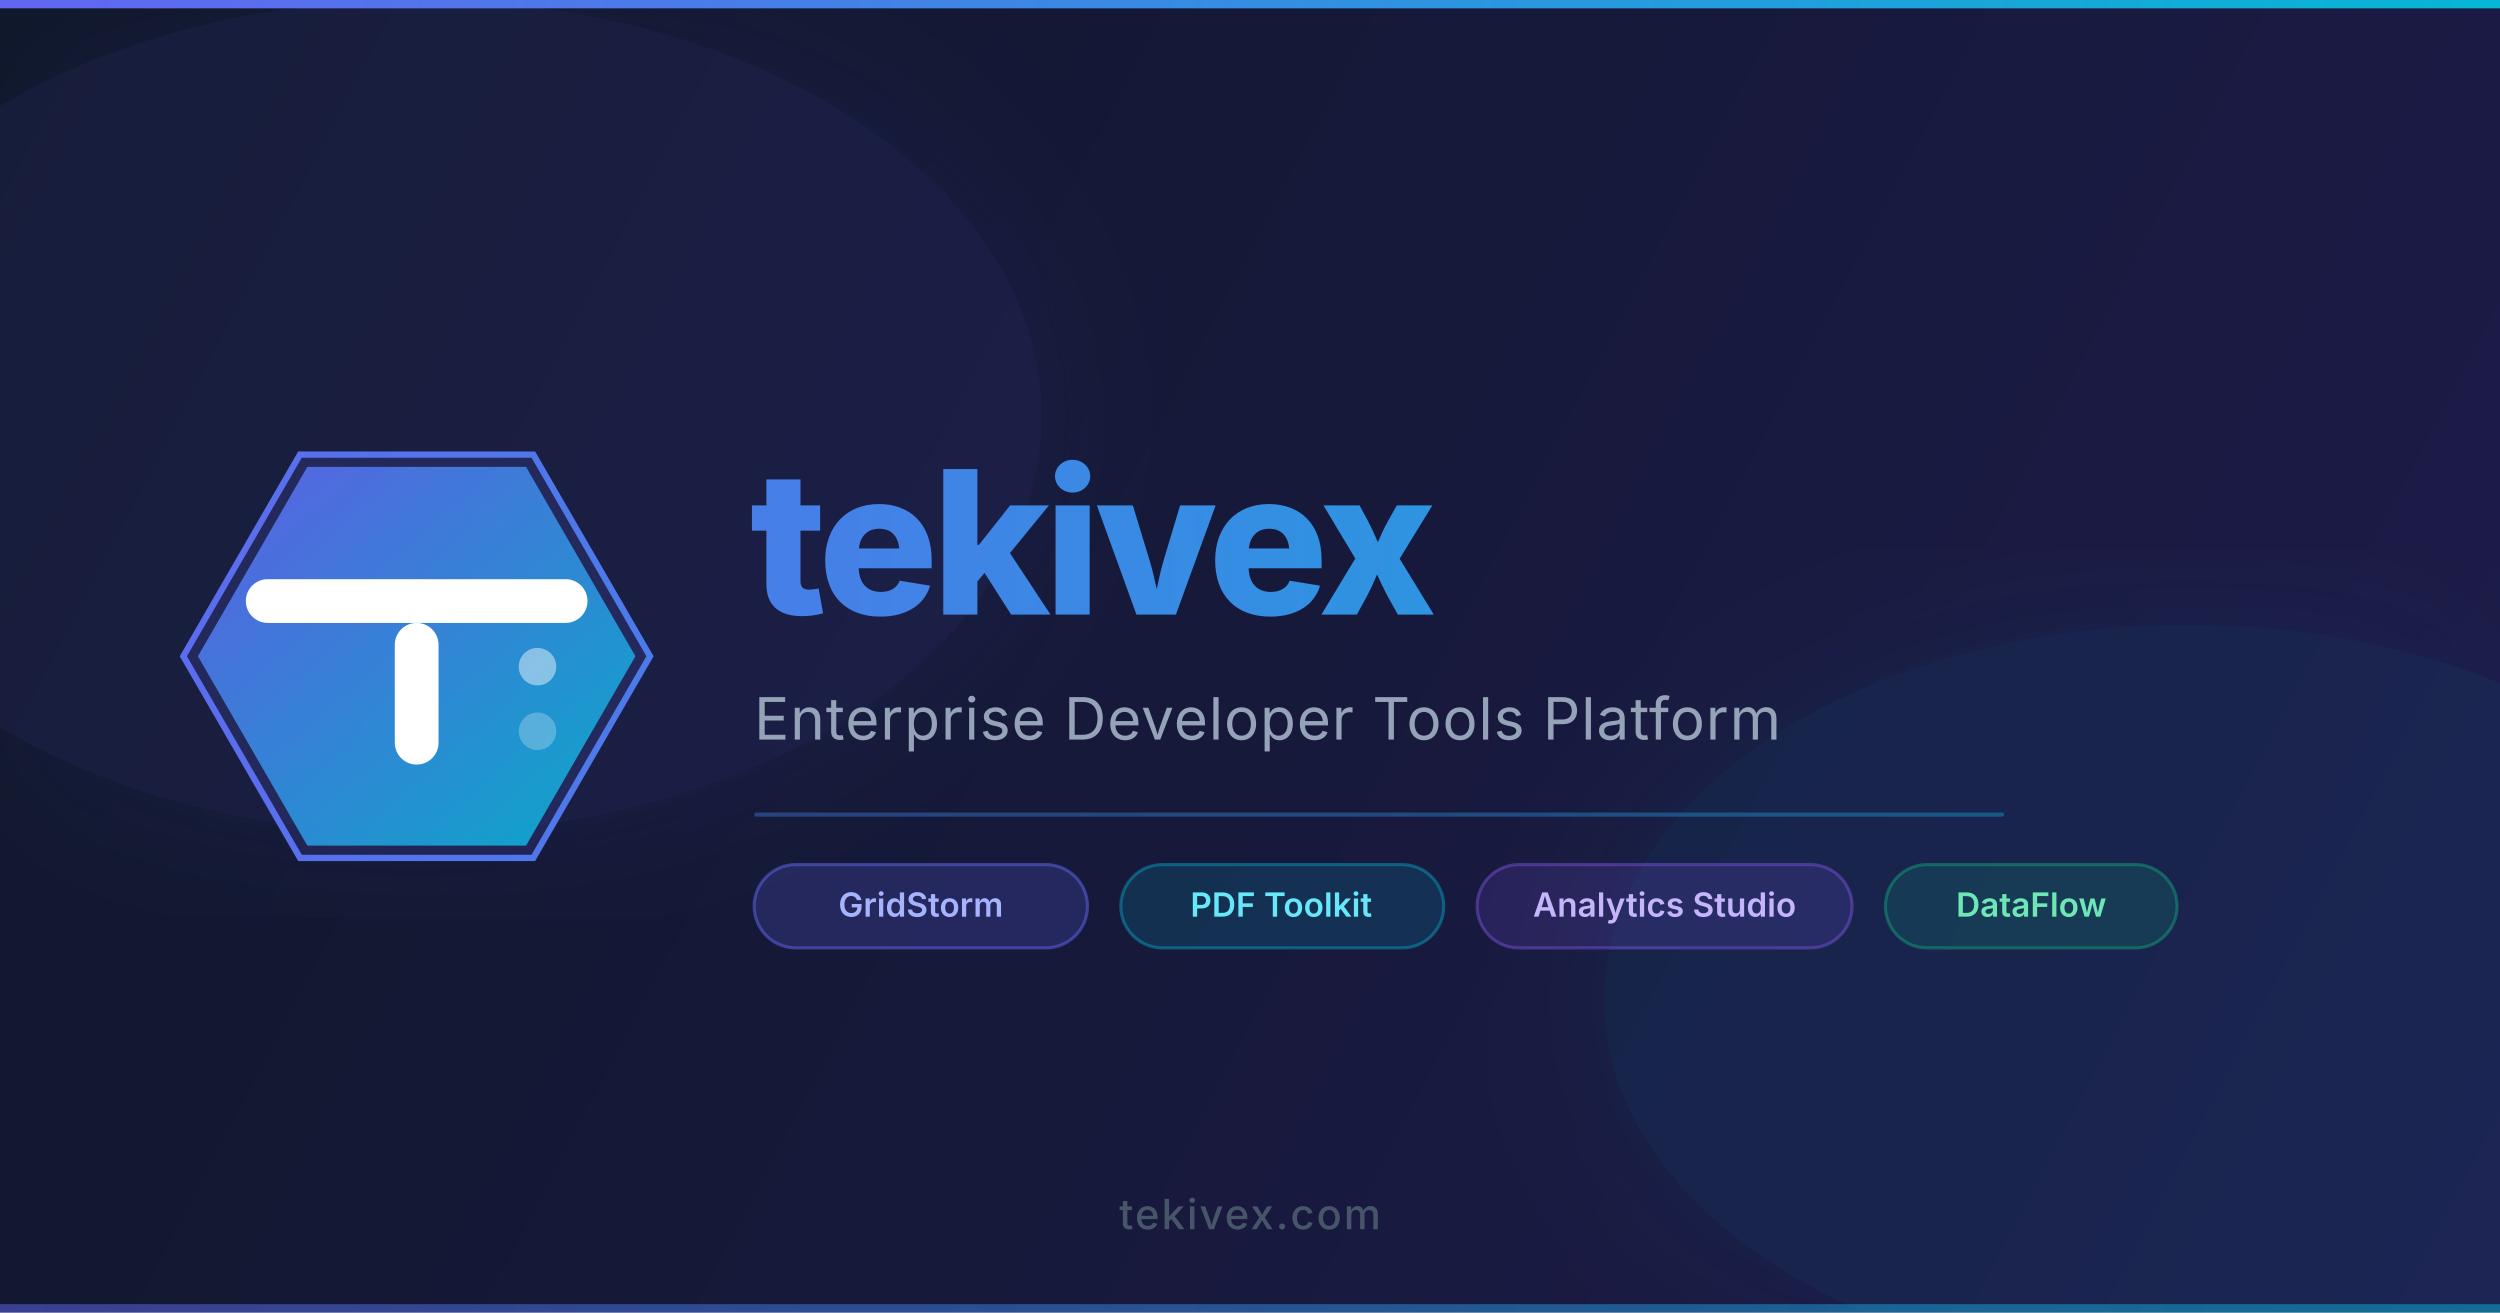
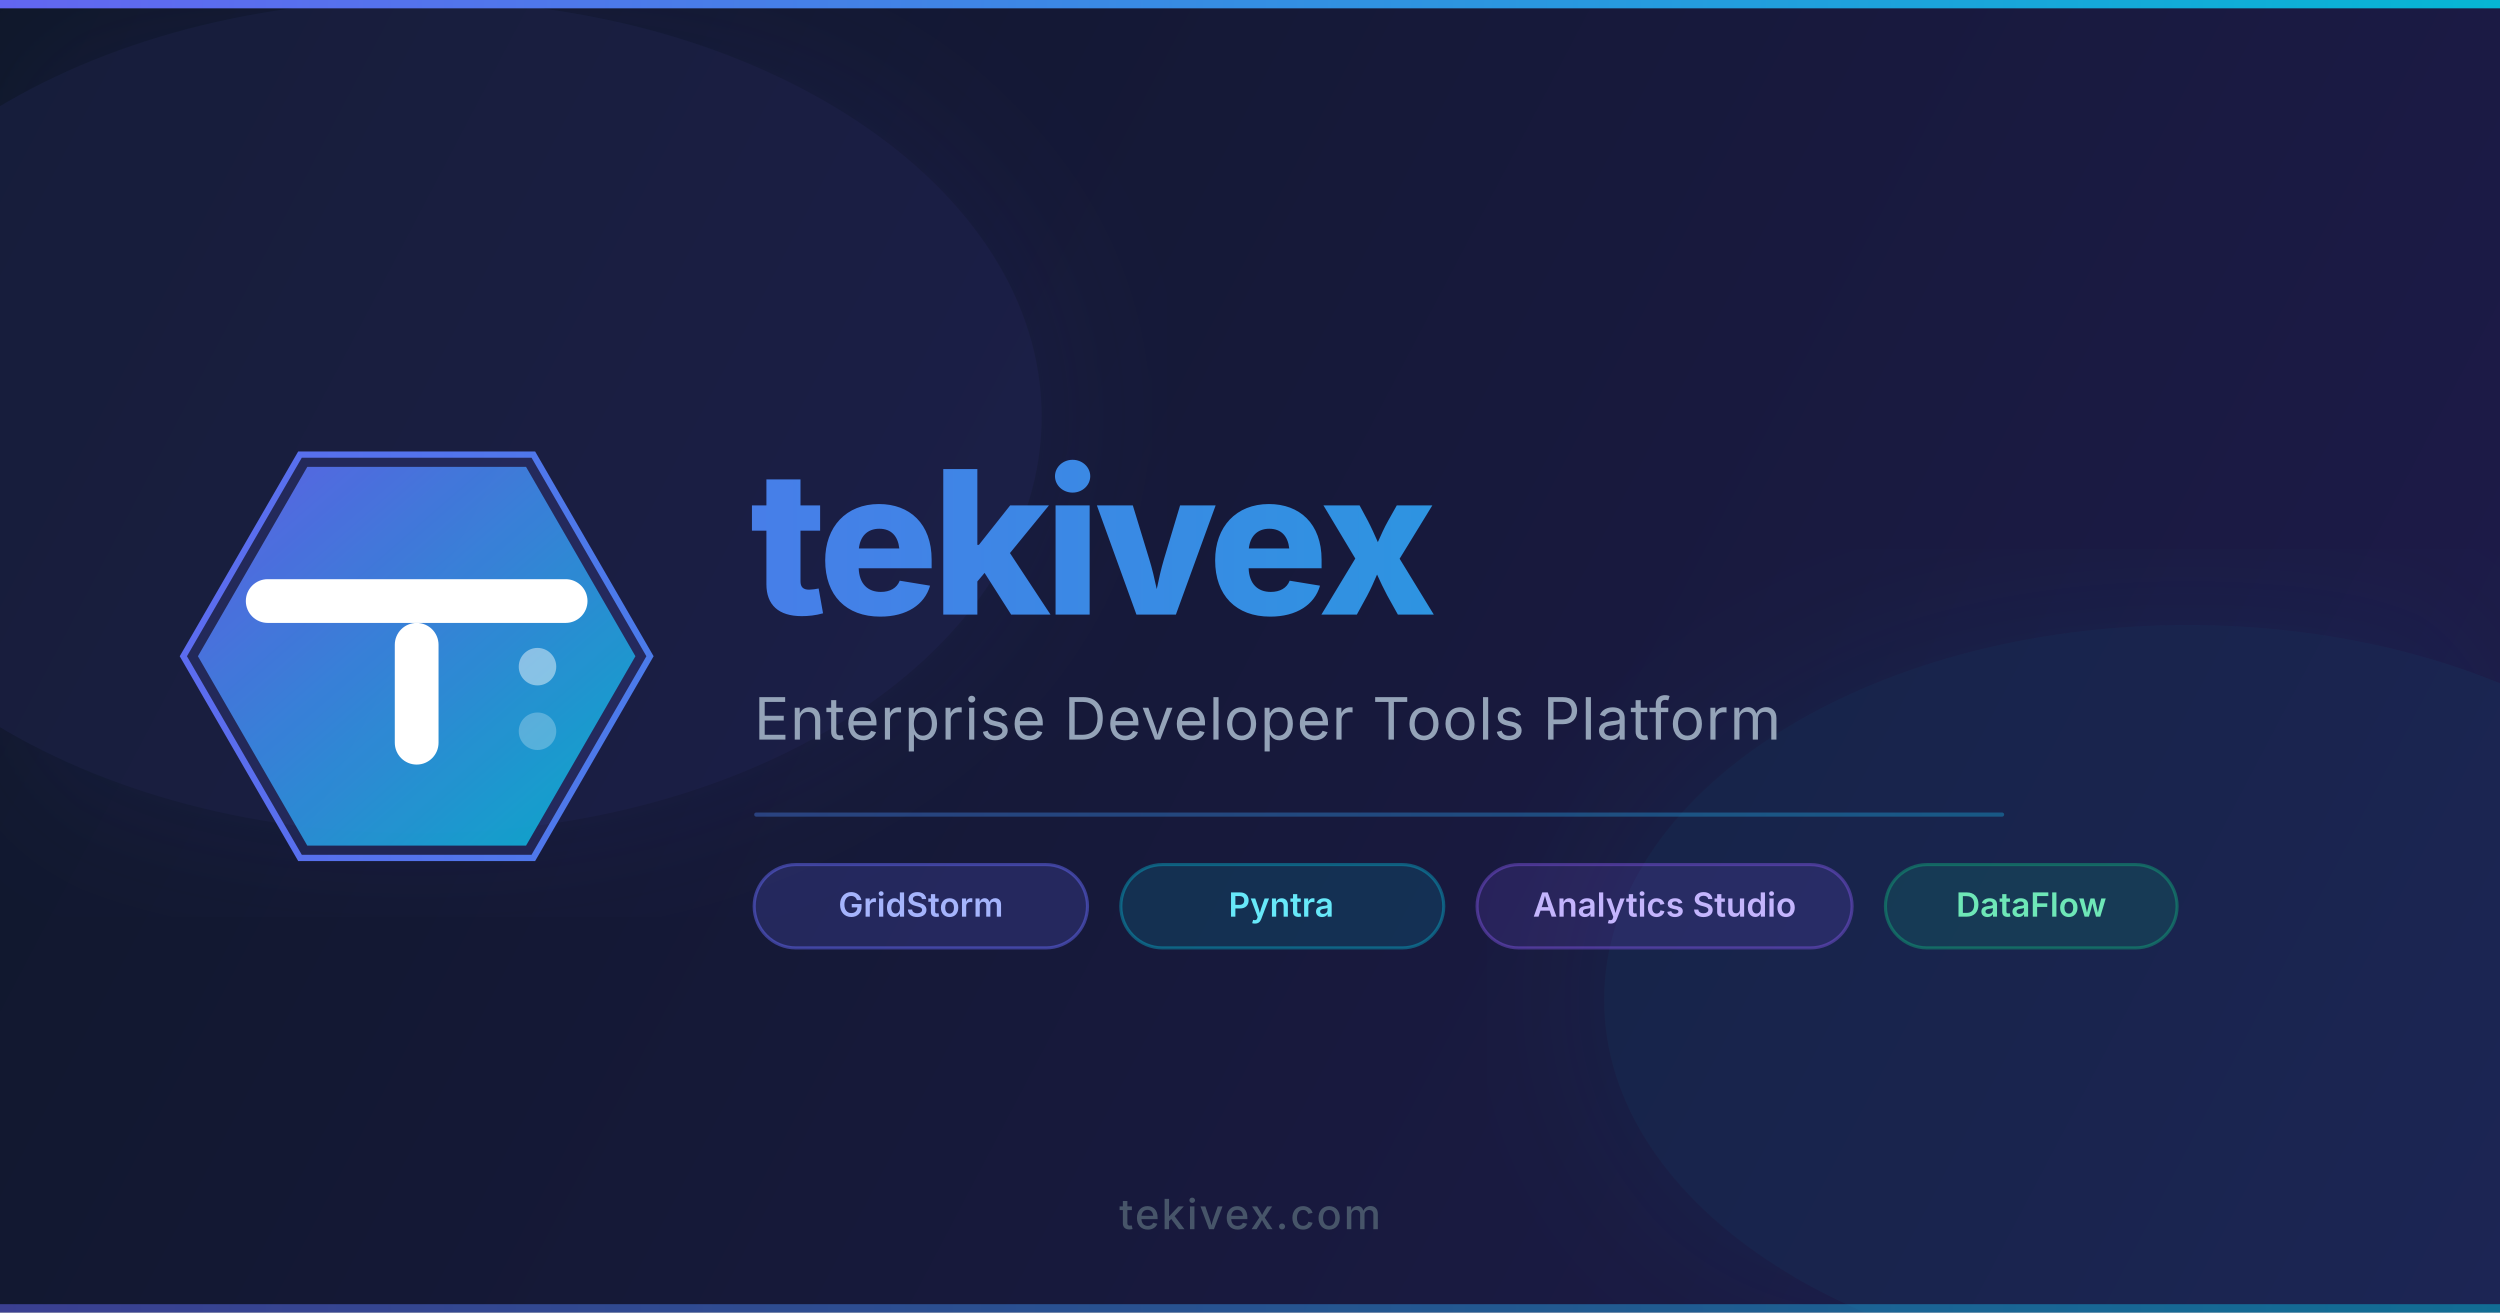
<svg xmlns="http://www.w3.org/2000/svg" viewBox="0 0 1200 630" width="1200" height="630">
  <defs>
    <linearGradient id="bg" x1="0" y1="0" x2="1200" y2="630" gradientUnits="userSpaceOnUse">
      <stop offset="0%" stop-color="#0f172a" />
      <stop offset="100%" stop-color="#1e1b4b" />
    </linearGradient>
    <linearGradient id="accent" x1="0" y1="0" x2="1200" y2="0" gradientUnits="userSpaceOnUse">
      <stop offset="0%" stop-color="#6366f1" />
      <stop offset="100%" stop-color="#06b6d4" />
    </linearGradient>
    <linearGradient id="hexG" x1="0" y1="0" x2="1" y2="1" gradientUnits="objectBoundingBox">
      <stop offset="0%" stop-color="#6366f1" />
      <stop offset="100%" stop-color="#06b6d4" />
    </linearGradient>
    <filter id="glow">
      <feGaussianBlur stdDeviation="18" result="blur" />
      <feComposite in="SourceGraphic" in2="blur" operator="over" />
    </filter>
    <filter id="softglow">
      <feGaussianBlur stdDeviation="40" result="blur" />
      <feComposite in="SourceGraphic" in2="blur" operator="over" />
    </filter>
  </defs>
  <rect width="1200" height="630" fill="url(#bg)" />
  <ellipse cx="200" cy="200" rx="300" ry="200" fill="#6366f1" opacity="0.08" filter="url(#softglow)" />
  <ellipse cx="1050" cy="480" rx="280" ry="180" fill="#06b6d4" opacity="0.07" filter="url(#softglow)" />
  <rect x="0" y="0" width="1200" height="4" fill="url(#accent)" />
  <polygon points="312,315 256,411.8 144,411.8 88,315 144,218.2 256,218.2" fill="#6366f1" fill-opacity="0.15" stroke="url(#accent)" stroke-width="3" />
  <polygon points="305,315 252.5,405.9 147.5,405.9 95,315 147.5,224.1 252.5,224.1" fill="url(#hexG)" opacity="0.9" />
  <rect x="118" y="278" width="164" height="21" rx="10.5" fill="white" />
  <rect x="189.5" y="299" width="21" height="68" rx="10.5" fill="white" />
  <circle cx="258" cy="288.5" r="9" fill="white" opacity="0.65" />
  <circle cx="258" cy="320" r="9" fill="white" opacity="0.45" />
  <circle cx="258" cy="351" r="9" fill="white" opacity="0.25" />
  <text x="360" y="295" font-family="Inter, -apple-system, BlinkMacSystemFont, 'Segoe UI', sans-serif" font-size="96" font-weight="800" fill="url(#accent)" letter-spacing="-3">tekivex</text>
  <text x="362" y="355" font-family="Inter, -apple-system, BlinkMacSystemFont, 'Segoe UI', sans-serif" font-size="28" font-weight="400" fill="#94a3b8" letter-spacing="0.5">Enterprise Developer Tools Platform</text>
  <rect x="362" y="390" width="600" height="2" fill="url(#accent)" opacity="0.4" rx="1" />
  <rect x="362" y="415" width="160" height="40" rx="20" fill="#6366f1" fill-opacity="0.2" stroke="#6366f1" stroke-opacity="0.5" stroke-width="1.5" />
  <text x="442" y="440" text-anchor="middle" font-family="Inter, sans-serif" font-size="16" font-weight="600" fill="#a5b4fc">GridStorm</text>
  <rect x="538" y="415" width="155" height="40" rx="20" fill="#06b6d4" fill-opacity="0.15" stroke="#06b6d4" stroke-opacity="0.4" stroke-width="1.5" />
-   <text x="615" y="440" text-anchor="middle" font-family="Inter, sans-serif" font-size="16" font-weight="600" fill="#67e8f9">PDF Toolkit</text>
+   <text x="615" y="440" text-anchor="middle" font-family="Inter, sans-serif" font-size="16" font-weight="600" fill="#67e8f9">Pyntra</text>
  <rect x="709" y="415" width="180" height="40" rx="20" fill="#8b5cf6" fill-opacity="0.15" stroke="#8b5cf6" stroke-opacity="0.4" stroke-width="1.5" />
  <text x="799" y="440" text-anchor="middle" font-family="Inter, sans-serif" font-size="16" font-weight="600" fill="#c4b5fd">Analytics Studio</text>
  <rect x="905" y="415" width="140" height="40" rx="20" fill="#10b981" fill-opacity="0.15" stroke="#10b981" stroke-opacity="0.4" stroke-width="1.5" />
  <text x="975" y="440" text-anchor="middle" font-family="Inter, sans-serif" font-size="16" font-weight="600" fill="#6ee7b7">DataFlow</text>
  <text x="600" y="590" text-anchor="middle" font-family="Inter, sans-serif" font-size="20" font-weight="500" fill="#475569" letter-spacing="1">tekivex.com</text>
  <rect x="0" y="626" width="1200" height="4" fill="url(#accent)" opacity="0.5" />
</svg>
